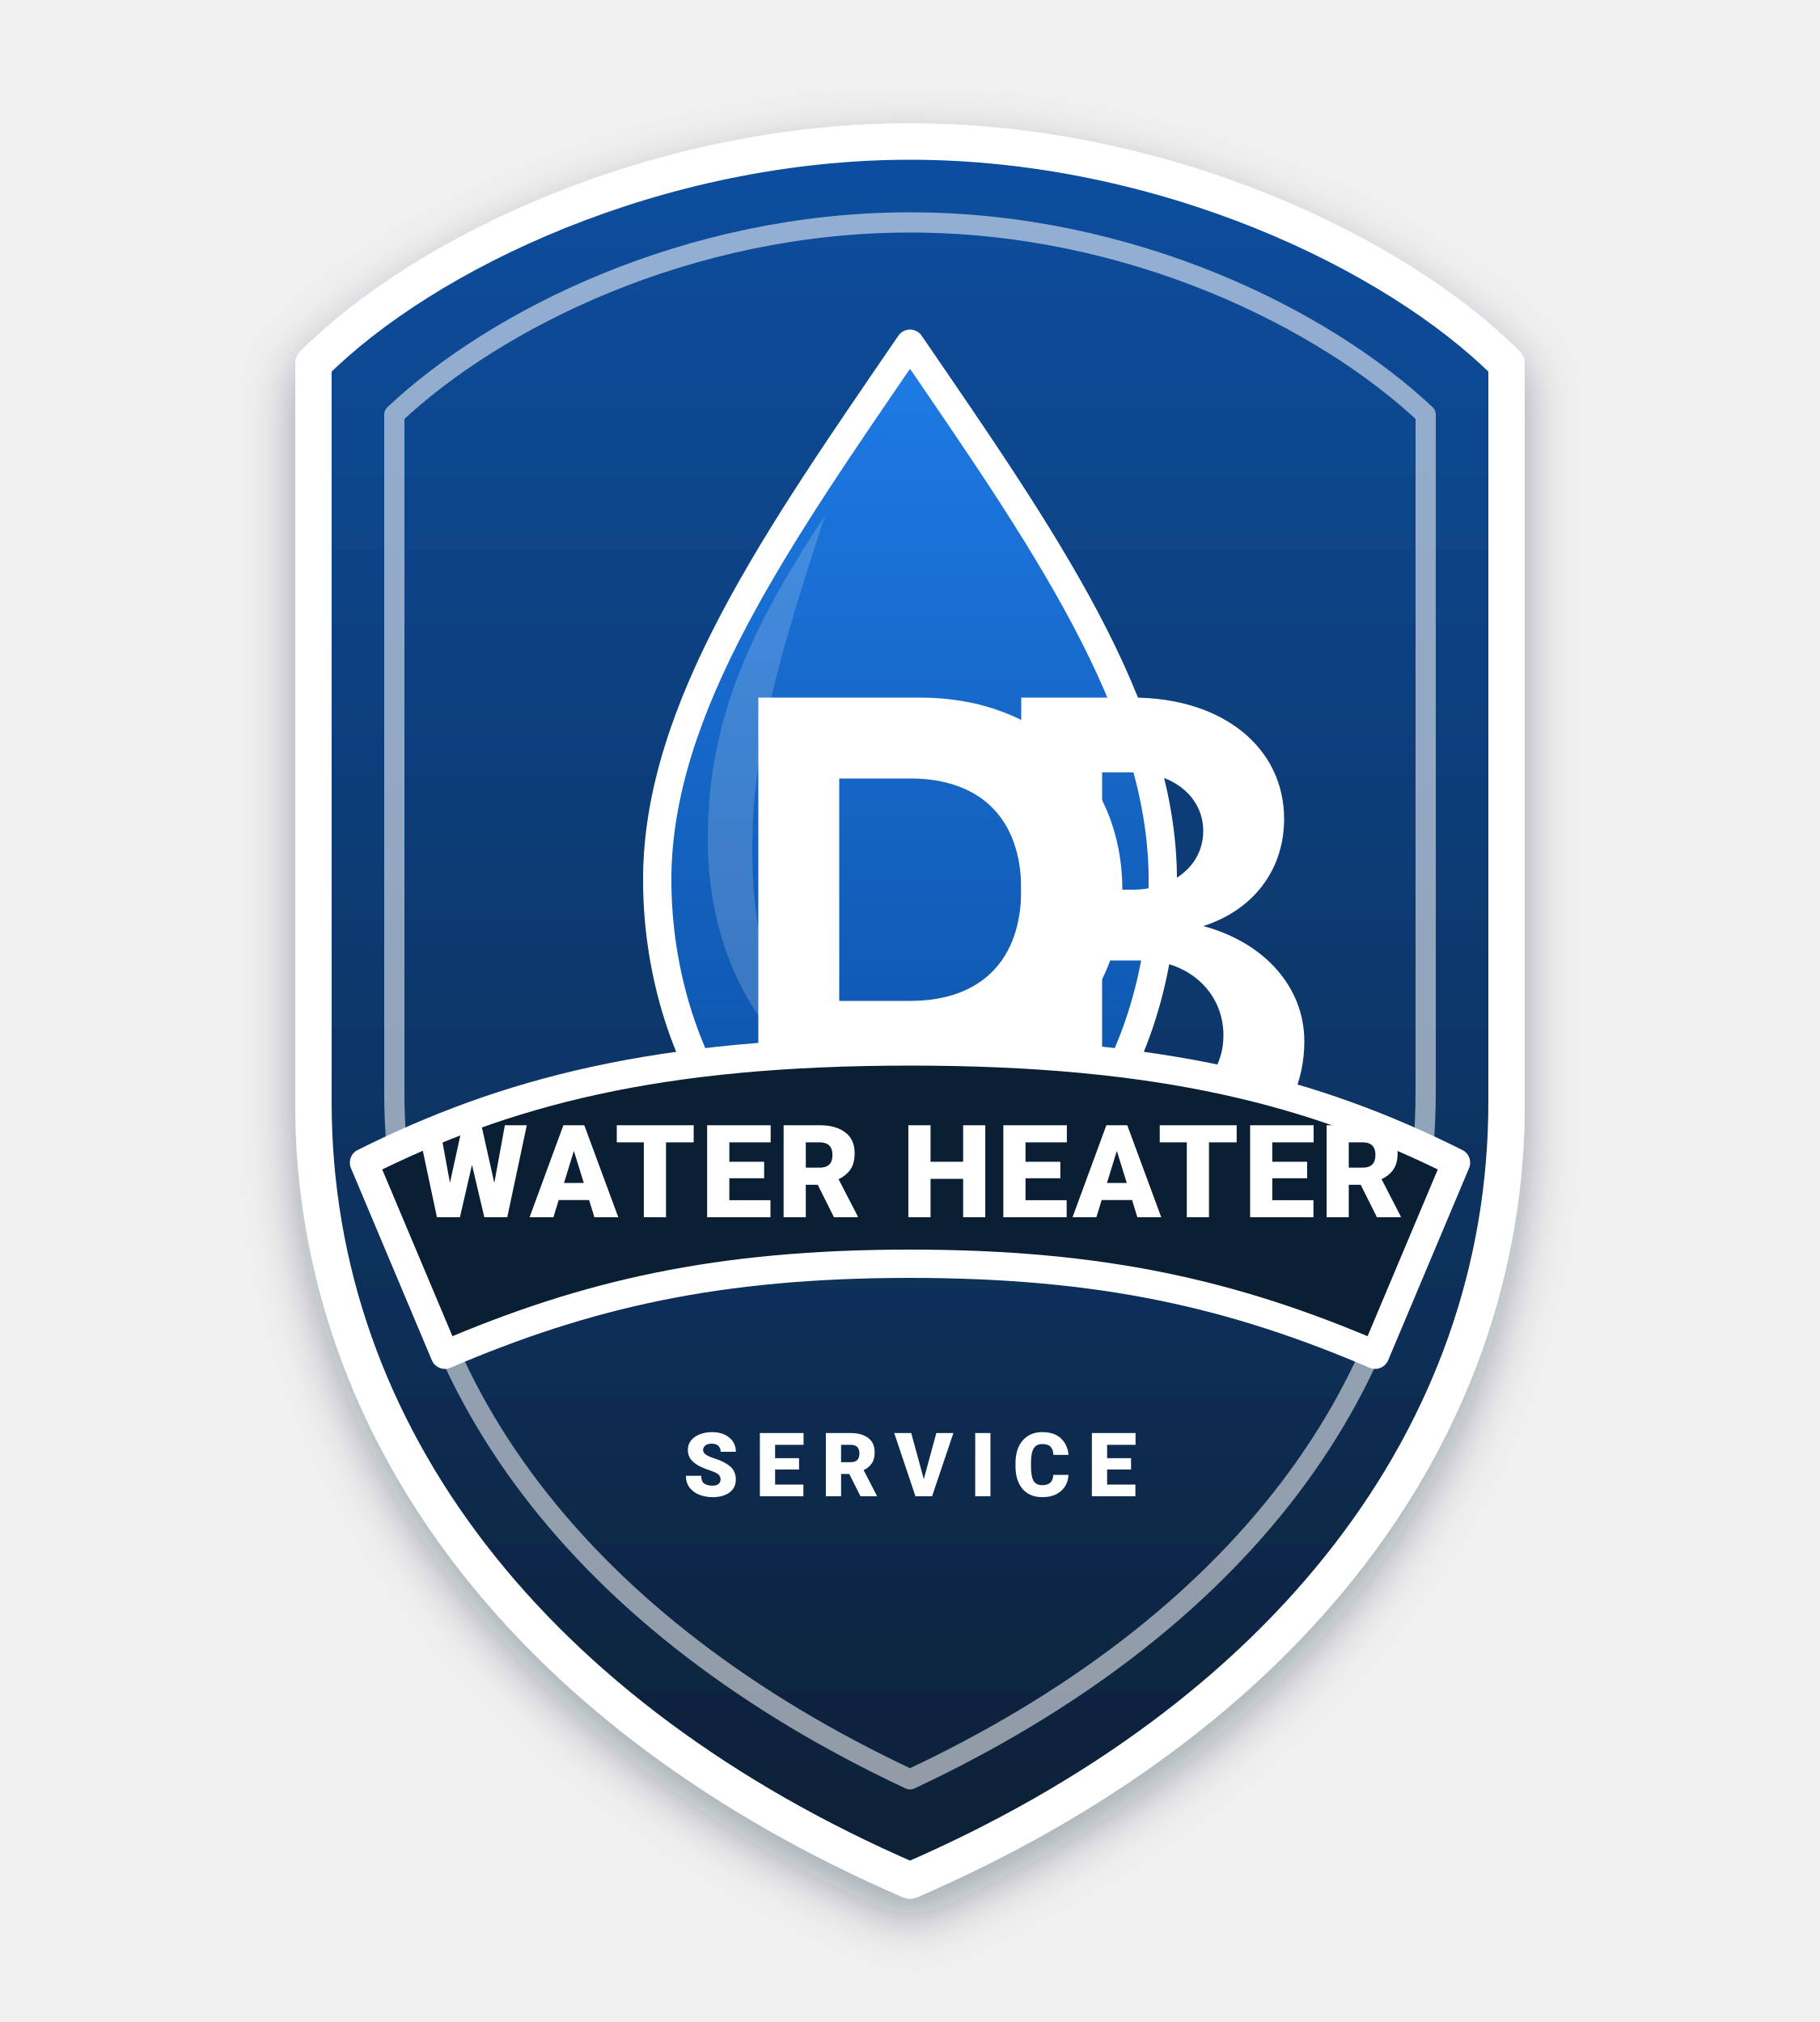
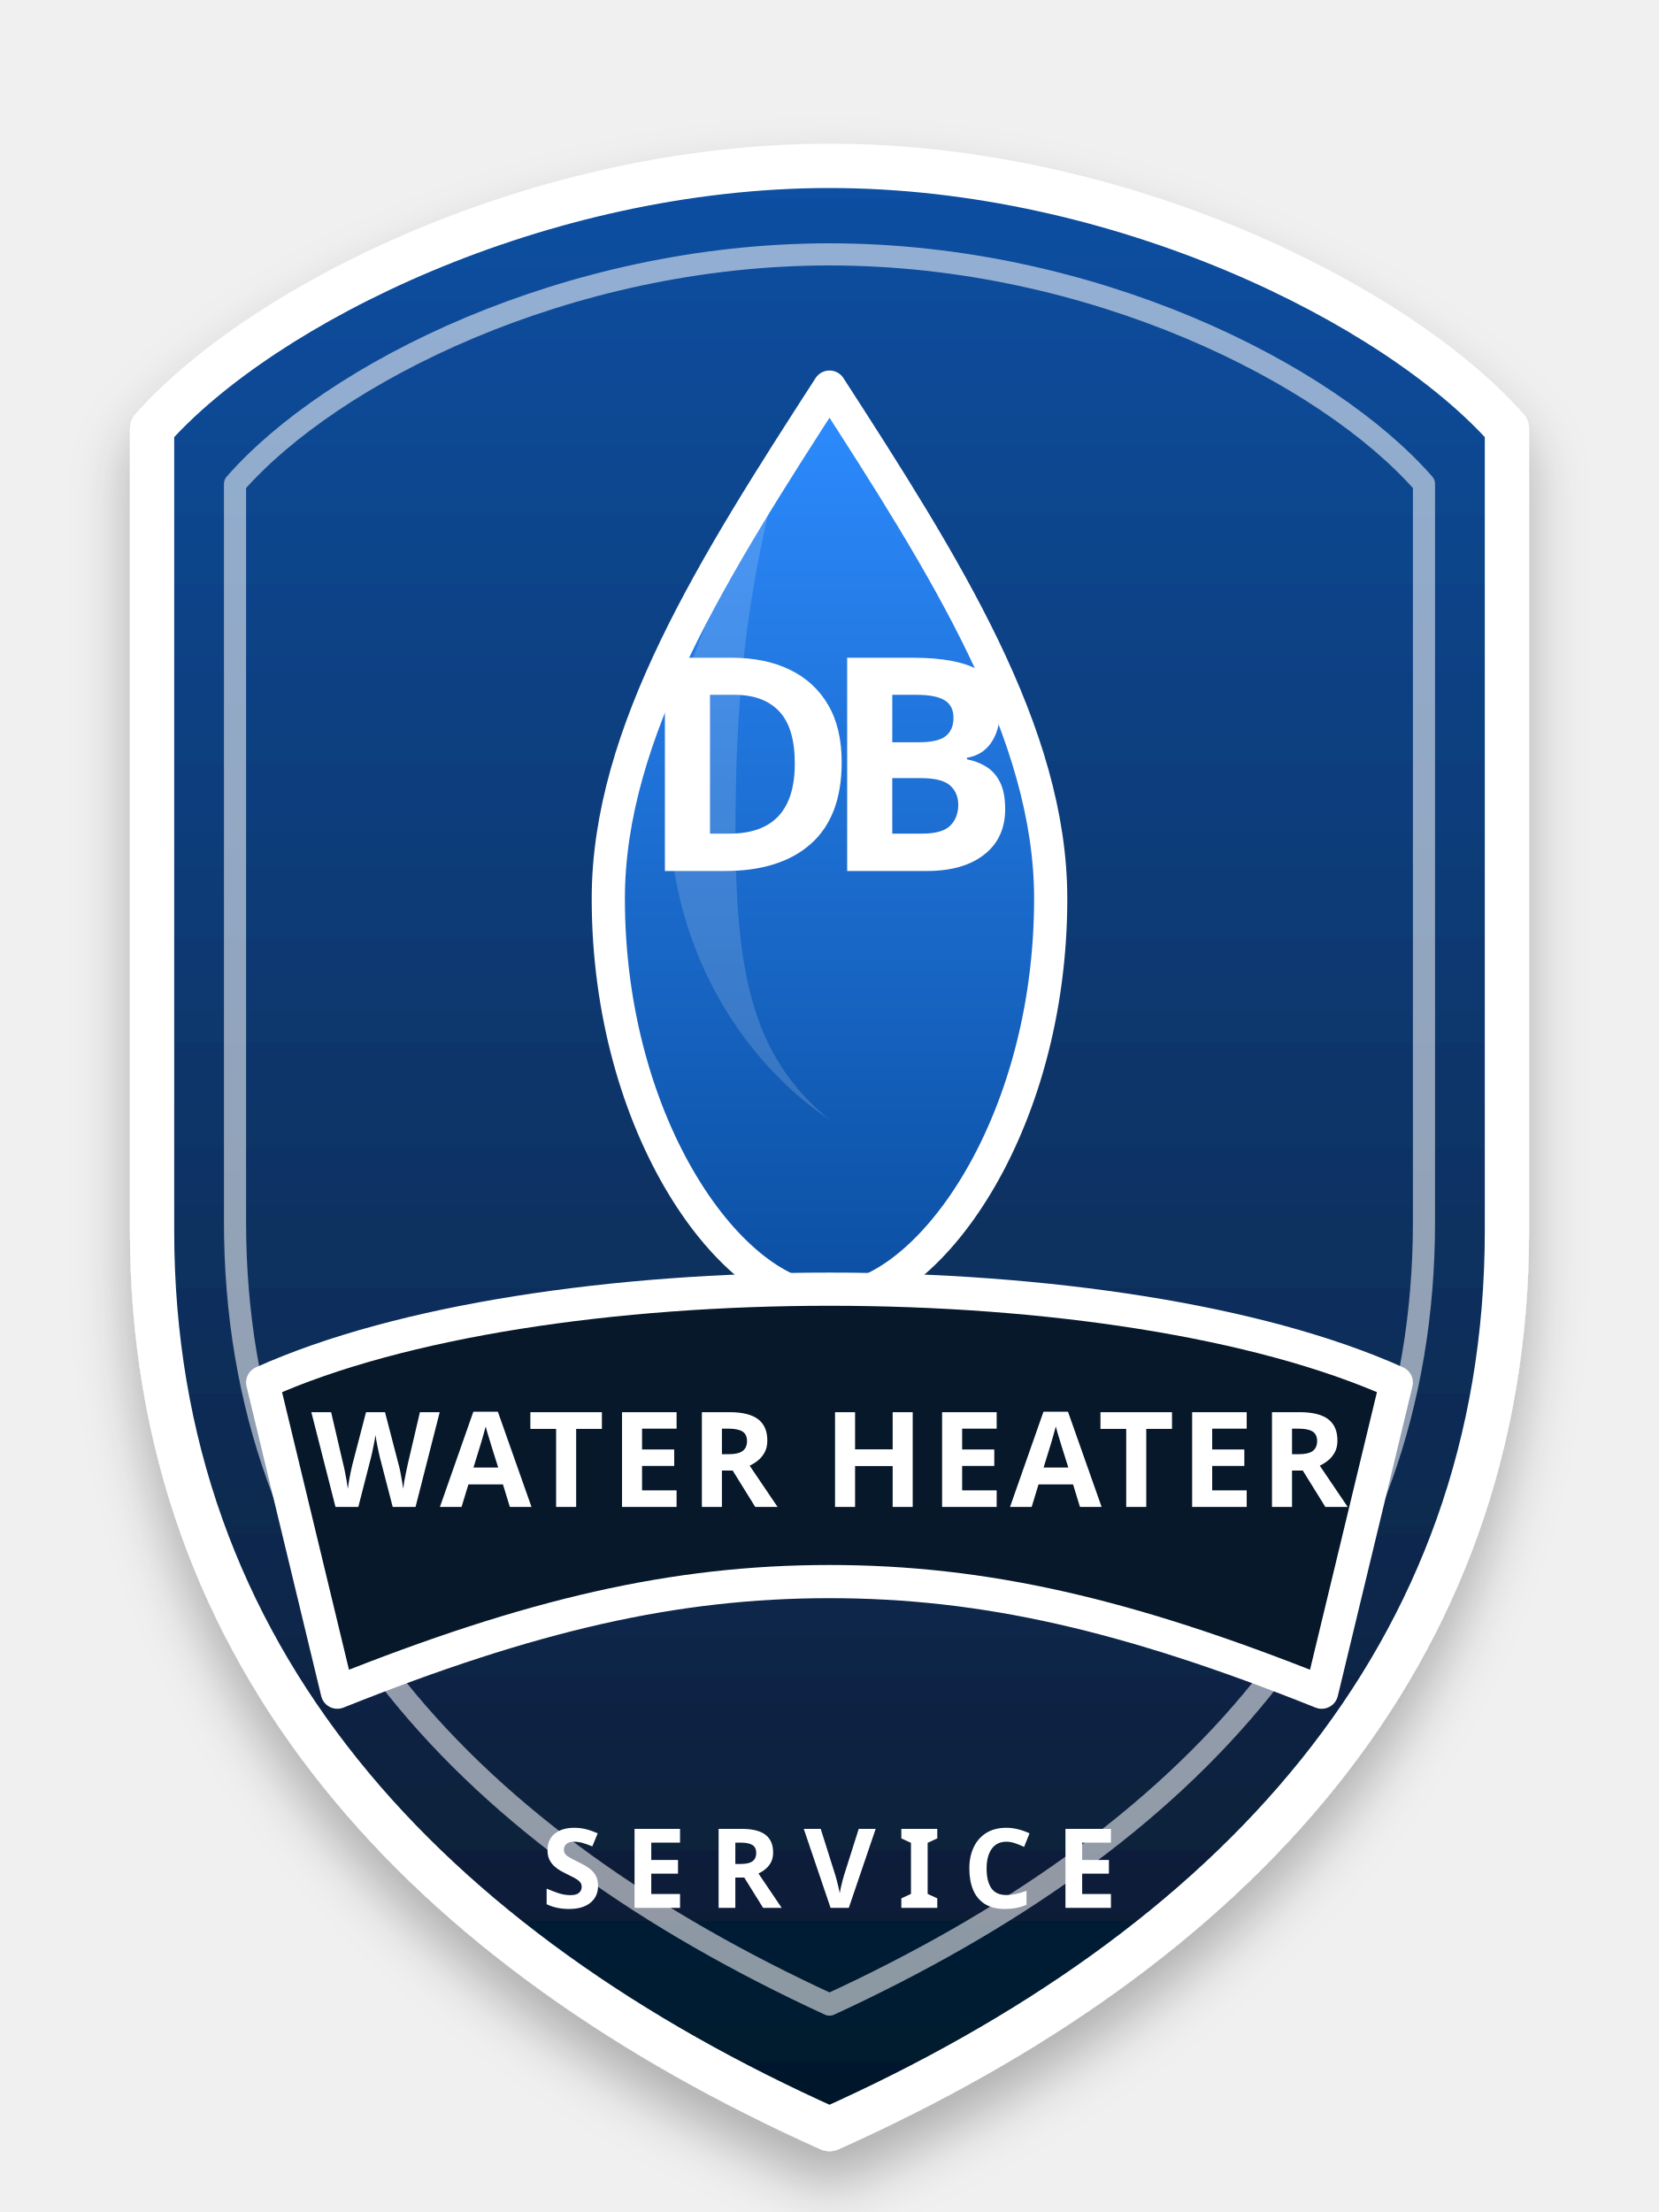
- <svg xmlns="http://www.w3.org/2000/svg" width="900" height="1000" viewBox="0 0 900 1000" role="img" aria-label="DB Water Heater Service badge logo">
+ <svg xmlns="http://www.w3.org/2000/svg" width="600" height="800" viewBox="0 0 600 800" role="img" aria-label="DB Water Heater Service badge logo">
  <defs>
-     <linearGradient id="gShield" x1="0" y1="0" x2="0" y2="1">
+     <linearGradient id="shieldGrad" x1="0" y1="0" x2="0" y2="1">
      <stop offset="0" stop-color="#0B4FA2" />
-       <stop offset="1" stop-color="#0A1F33" />
+       <stop offset="1" stop-color="#06182A" />
    </linearGradient>
-     <linearGradient id="gDrop" x1="0" y1="0" x2="0" y2="1">
-       <stop offset="0" stop-color="#1E7BE6" />
+     <linearGradient id="dropGrad" x1="0" y1="0" x2="0" y2="1">
+       <stop offset="0" stop-color="#2D8CFF" />
      <stop offset="1" stop-color="#0B4FA2" />
    </linearGradient>
-     <filter id="softShadow" x="-20%" y="-20%" width="140%" height="140%">
-       <feDropShadow dx="0" dy="10" stdDeviation="12" flood-color="#0A1F33" flood-opacity="0.35" />
+     <filter id="shadow" x="-20%" y="-20%" width="140%" height="140%">
+       <feDropShadow dx="0" dy="12" stdDeviation="10" flood-color="#000000" flood-opacity="0.28" />
    </filter>
  </defs>
-   <path filter="url(#softShadow)" d="M450 70            C575 70 690 125 745 180            L745 545            C745 710 635 850 450 930            C265 850 155 710 155 545            L155 180            C210 125 325 70 450 70 Z" fill="url(#gShield)" stroke="#FFFFFF" stroke-width="18" stroke-linejoin="round" />
-   <path d="M450 110            C560 110 655 158 705 205            L705 540            C705 685 610 805 450 880            C290 805 195 685 195 540            L195 205            C245 158 340 110 450 110 Z" fill="none" stroke="#FFFFFF" stroke-opacity="0.55" stroke-width="10" stroke-linejoin="round" />
-   <path d="M450 170            C385 265 325 350 325 435            C325 530 385 610 450 610            C515 610 575 530 575 435            C575 350 515 265 450 170 Z" fill="url(#gDrop)" stroke="#FFFFFF" stroke-width="14" stroke-linejoin="round" />
-   <path d="M408 255            C368 315 350 360 350 415            C350 490 395 545 450 545            C390 540 372 478 372 420            C372 370 385 325 408 255 Z" fill="#FFFFFF" opacity="0.18" />
-   <path d="M375 345            H455            C515 345 555 385 555 440            C555 495 515 535 455 535            H375 Z            M415 385            V495            H450            C485 495 505 475 505 440            C505 405 485 385 450 385 Z" fill="#FFFFFF" />
-   <path d="M505 345            H560            C605 345 635 370 635 405            C635 430 620 450 595 458            C625 466 645 488 645 515            C645 555 612 585 565 585            H505 Z            M545 382            V440            H560            C580 440 595 428 595 411            C595 394 580 382 560 382 Z            M545 475            V548            H565            C588 548 605 533 605 512            C605 491 588 475 565 475 Z" fill="#FFFFFF" />
-   <path d="M180 575            C250 540 325 520 450 520            C575 520 650 540 720 575            L680 670            C610 640 545 625 450 625            C355 625 290 640 220 670 Z" fill="#0A1F33" stroke="#FFFFFF" stroke-width="14" stroke-linejoin="round" />
-   <text x="450" y="602" text-anchor="middle" font-family="system-ui, -apple-system, Segoe UI, Roboto, Arial, sans-serif" font-size="64" font-weight="800" letter-spacing="2" fill="#FFFFFF">WATER HEATER</text>
-   <text x="450" y="740" text-anchor="middle" font-family="system-ui, -apple-system, Segoe UI, Roboto, Arial, sans-serif" font-size="44" font-weight="800" letter-spacing="8" fill="#FFFFFF">SERVICE</text>
+   <path filter="url(#shadow)" d="M300 60            C405 60 505 110 545 155            L545 445            C545 600 445 705 300 770            C155 705 55 600 55 445            L55 155            C95 110 195 60 300 60 Z" fill="url(#shieldGrad)" stroke="#FFFFFF" stroke-width="16" stroke-linejoin="round" />
+   <path d="M300 92            C395 92 480 135 515 175            L515 442            C515 575 430 665 300 725            C170 665 85 575 85 442            L85 175            C120 135 205 92 300 92 Z" fill="none" stroke="#FFFFFF" stroke-opacity="0.55" stroke-width="8" stroke-linejoin="round" />
+   <path d="M300 140            C258 205 220 265 220 325            C220 408 265 470 300 470            C335 470 380 408 380 325            C380 265 342 205 300 140 Z" fill="url(#dropGrad)" stroke="#FFFFFF" stroke-width="12" stroke-linejoin="round" />
+   <path d="M278 185            C252 224 242 255 242 292            C242 340 266 382 300 405            C272 382 266 352 266 300            C266 252 270 220 278 185 Z" fill="#FFFFFF" opacity="0.16" />
+   <text x="300" y="315" text-anchor="middle" font-family="Arial Black, Impact, system-ui, sans-serif" font-size="108" font-weight="900" fill="#FFFFFF" letter-spacing="-14">DB</text>
+   <path d="M95 500            C195 455 405 455 505 500            L478 612            C408 584 356 572 300 572            C244 572 192 584 122 612 Z" fill="#06182A" stroke="#FFFFFF" stroke-width="12" stroke-linejoin="round" />
+   <text x="300" y="545" text-anchor="middle" font-family="Arial Black, Impact, system-ui, sans-serif" font-size="48" font-weight="900" fill="#FFFFFF" letter-spacing="2">WATER HEATER</text>
+   <text x="300" y="690" text-anchor="middle" font-family="Arial Black, Impact, system-ui, sans-serif" font-size="40" font-weight="900" fill="#FFFFFF" letter-spacing="8">SERVICE</text>
</svg>
